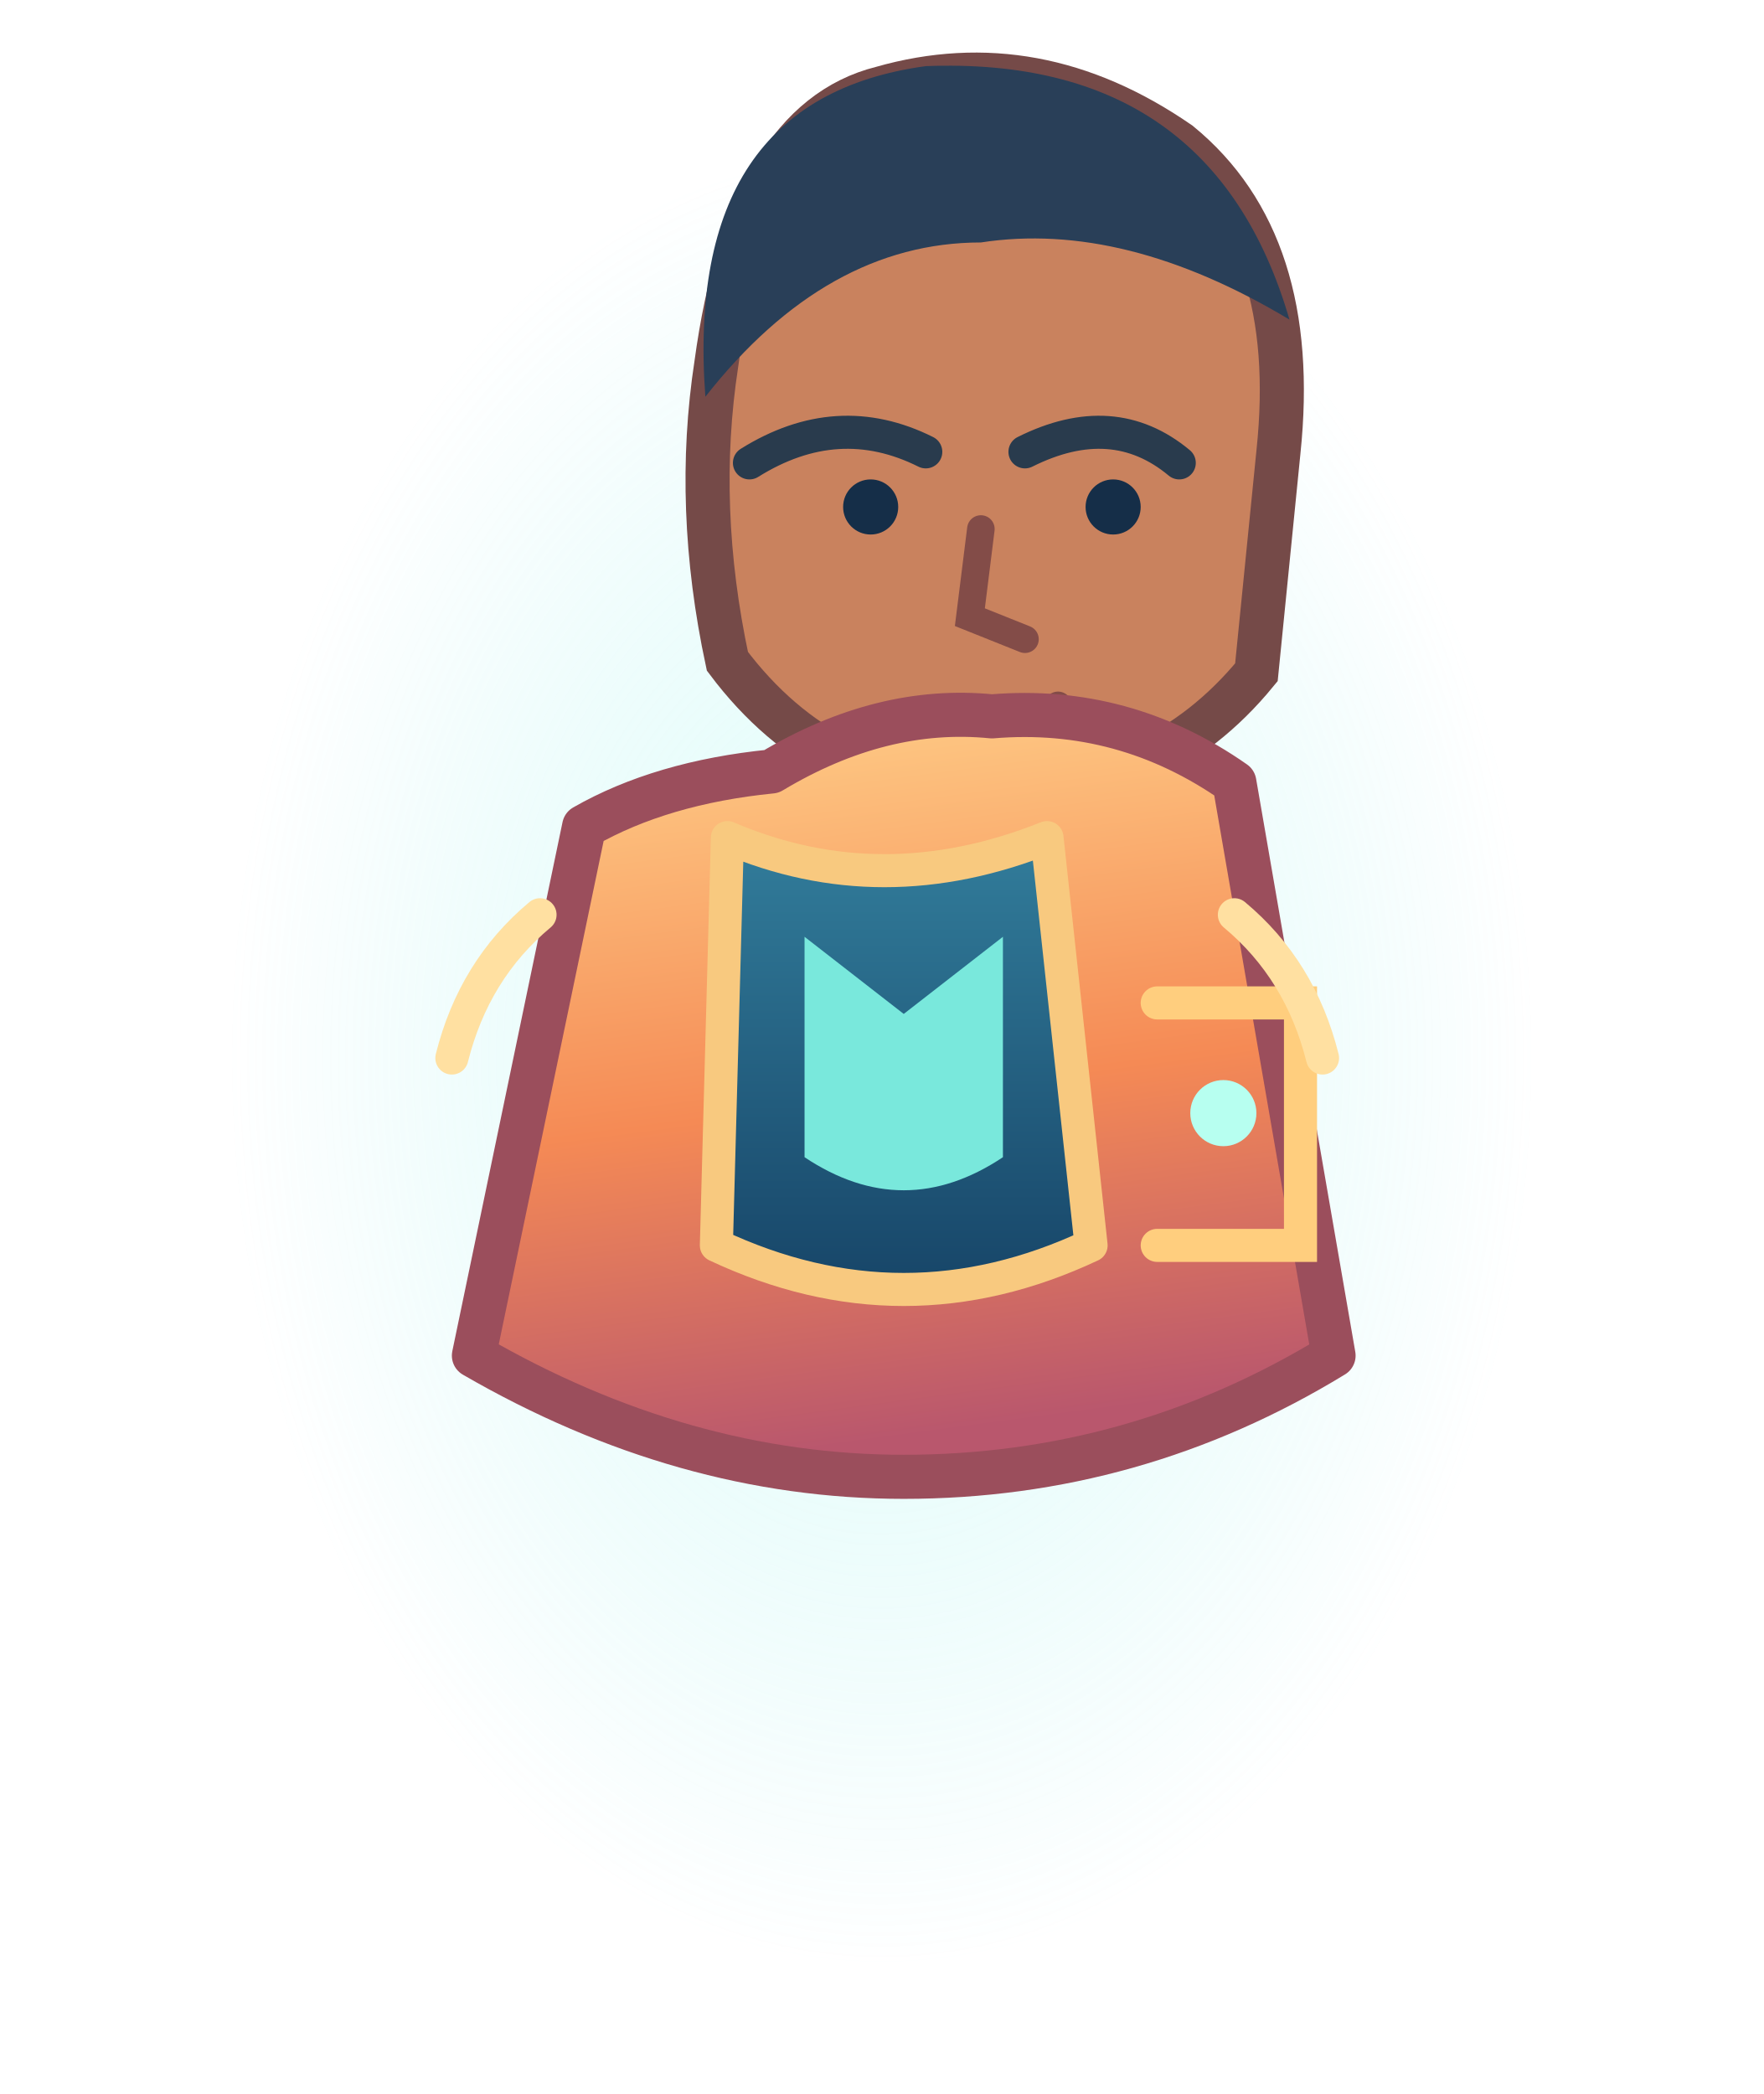
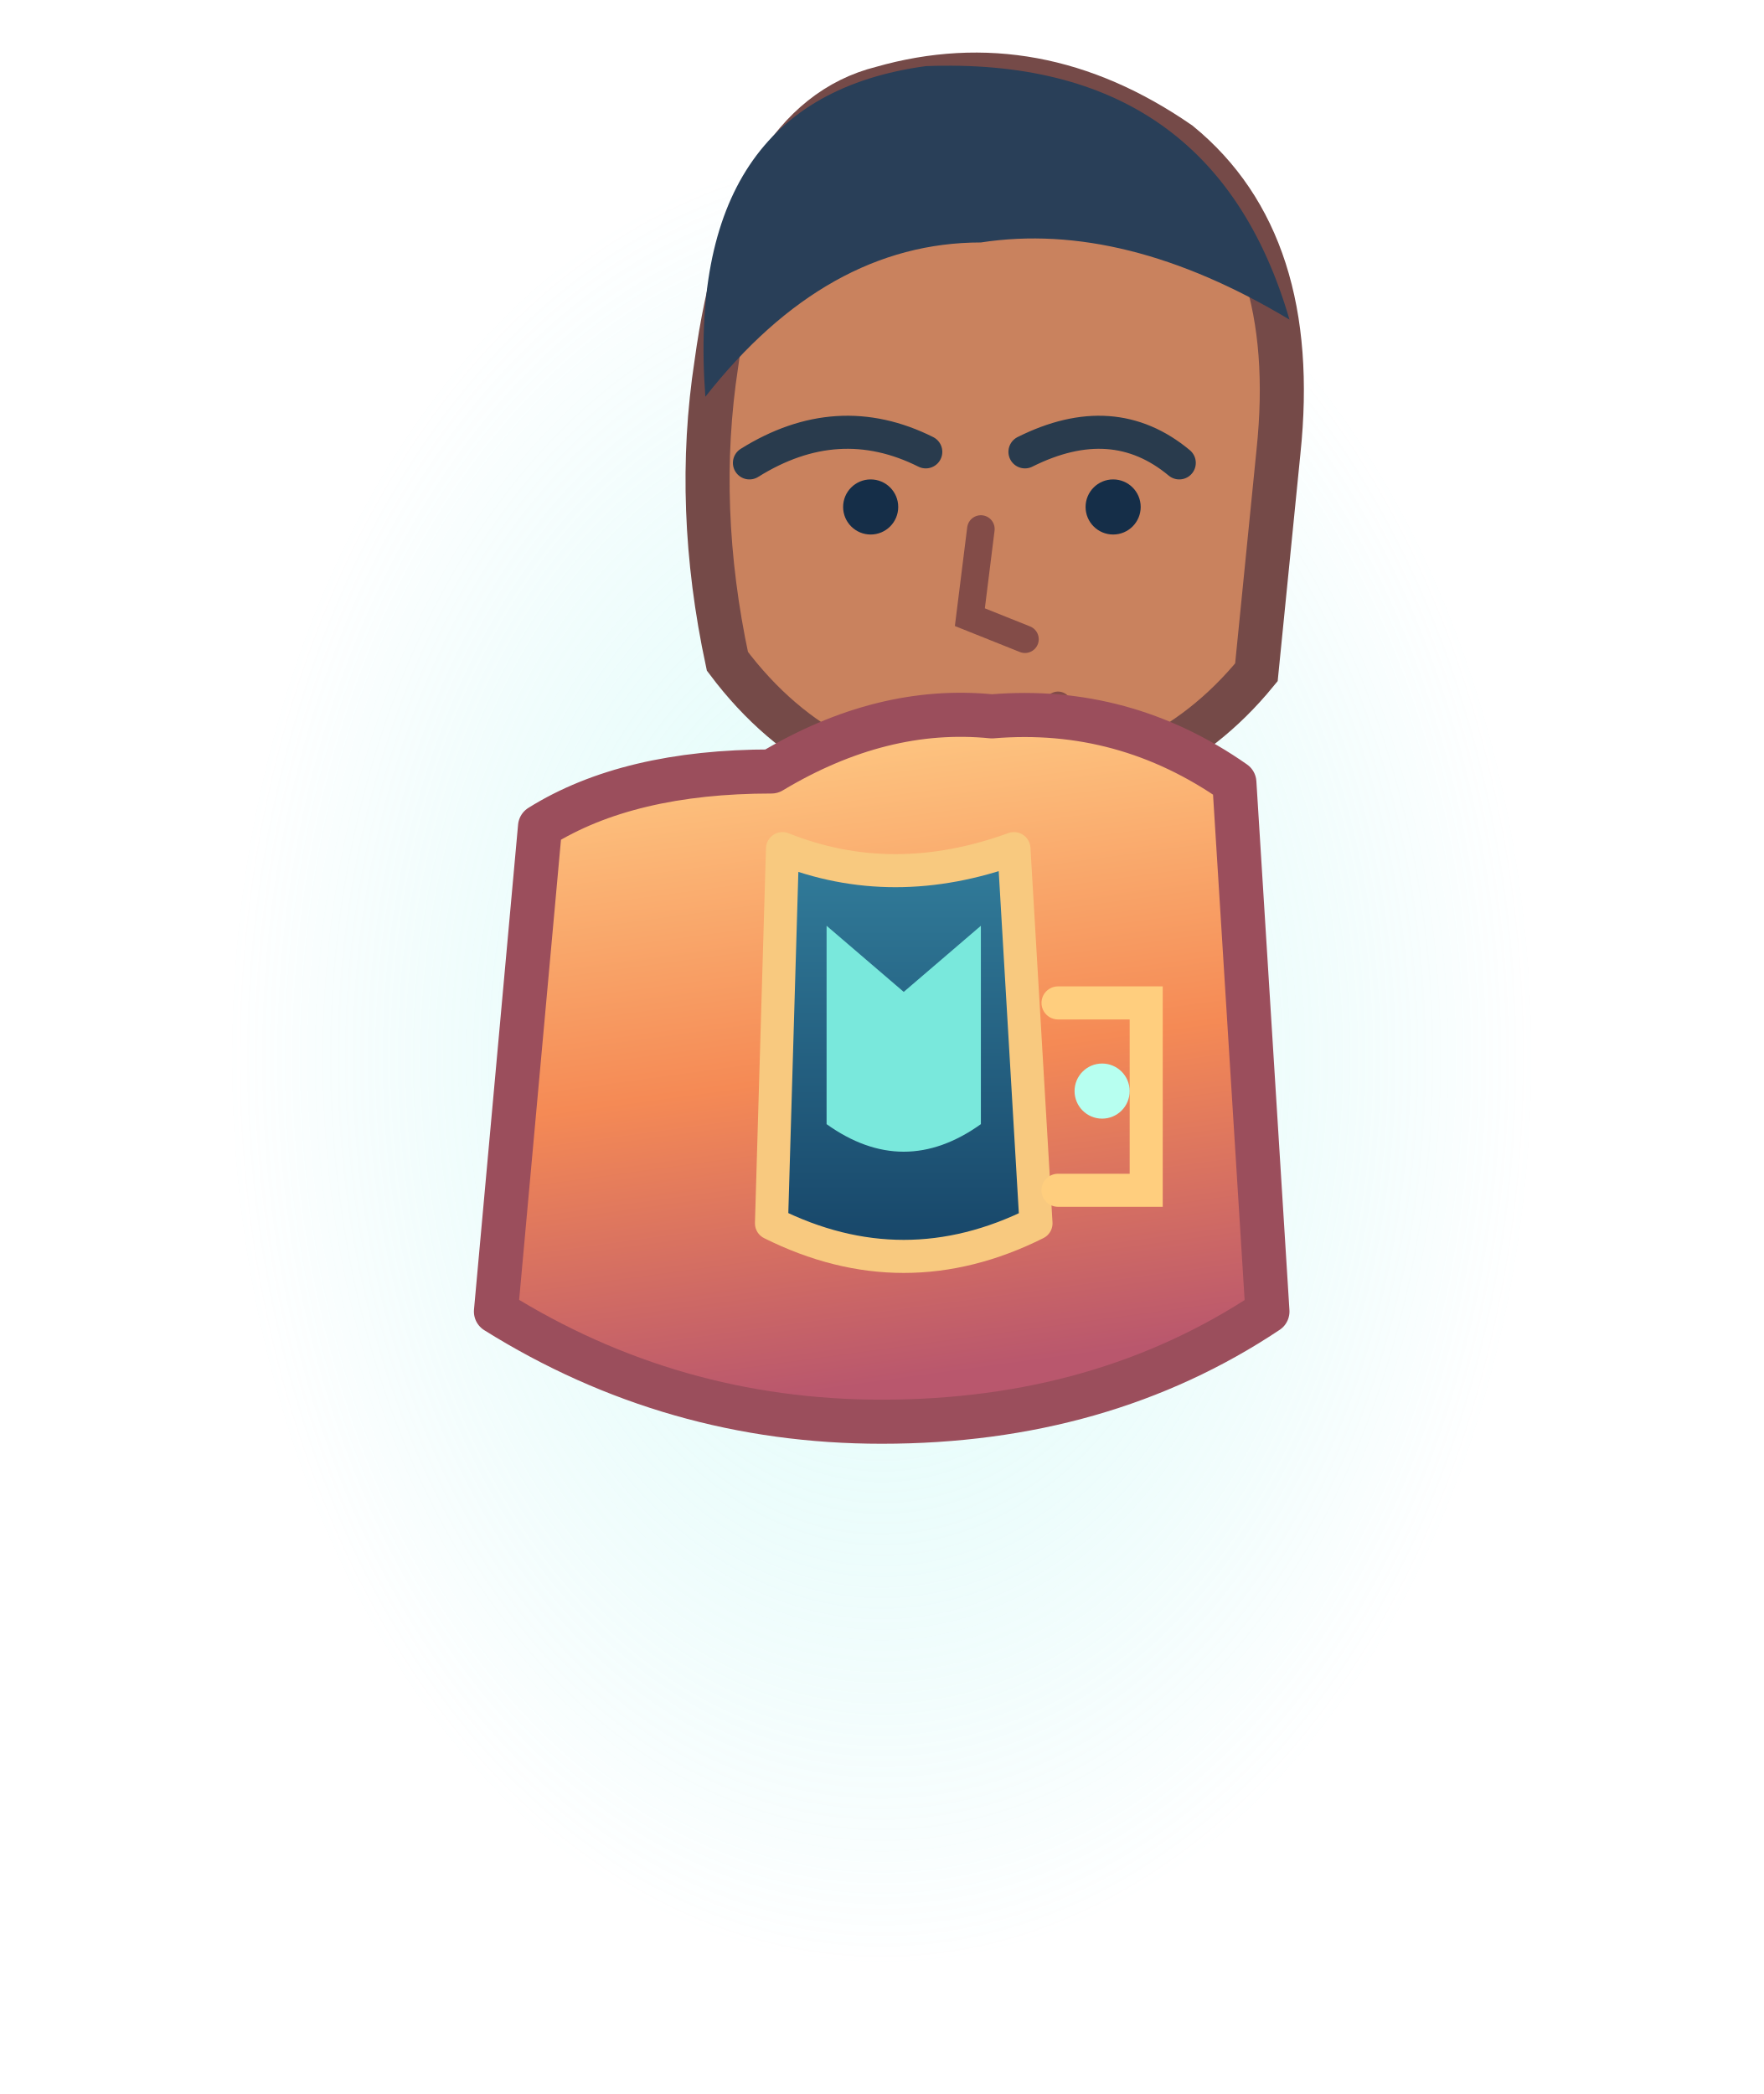
<svg xmlns="http://www.w3.org/2000/svg" width="160" height="190" viewBox="0 0 160 190">
  <defs>
    <linearGradient id="suit" x2=".15" y2="1">
      <stop stop-color="#ffd18a" />
      <stop offset=".56" stop-color="#f58a55" />
      <stop offset="1" stop-color="#b9576d" />
    </linearGradient>
    <linearGradient id="torso" x2="0" y2="1">
      <stop stop-color="#327d9b" />
      <stop offset="1" stop-color="#174568" />
    </linearGradient>
    <radialGradient id="glow">
      <stop stop-color="#abfff1" stop-opacity=".34" />
      <stop offset="1" stop-color="#70e5e6" stop-opacity="0" />
    </radialGradient>
  </defs>
  <ellipse cx="80" cy="96" rx="60" ry="82" fill="url(#glow)" />
  <path d="M66 60q-3-14-1-27 3-22 15-25 14-4 27 5 11 9 9 28l-2 20q-9 11-24 11-15 0-24-12Z" fill="#c9825e" stroke="#754a48" stroke-width="4" />
  <path d="M64 36Q62 9 84 6q26-1 33 23-15-9-28-7-14 0-25 14Z" fill="#293f58" />
  <path d="M68 42q8-5 16-1m9 0q8-4 14 1" fill="none" stroke="#293b4d" stroke-width="3" stroke-linecap="round" />
  <circle cx="79" cy="46" r="2.5" fill="#152e48" />
  <circle cx="101" cy="46" r="2.5" fill="#152e48" />
  <path d="m89 48-1 8 5 2m-11 7q7 4 14-1" fill="none" stroke="#834c48" stroke-width="2.5" stroke-linecap="round" />
-   <path d="M70 70q10-6 20-5 12-1 22 6l9 52q-18 11-39 11-20 0-39-11l10-48q7-4 17-5Z" fill="url(#suit)" stroke="#9b4e5c" stroke-width="4" stroke-linejoin="round" />
-   <path d="M66 76q14 6 29 0l4 37q-17 8-34 0Z" fill="url(#torso)" stroke="#f8c97f" stroke-width="3" stroke-linejoin="round" />
-   <path d="m73 85 9 7 9-7v20q-9 6-18 0Z" fill="#79e8dc" />
-   <path d="M105 91h13v22h-13" fill="none" stroke="#ffce7e" stroke-width="3" stroke-linecap="round" />
-   <circle cx="111" cy="101" r="3" fill="#b7fff0" />
-   <path d="M49 83q-6 5-8 13m71-13q6 5 8 13" fill="none" stroke="#ffe0a1" stroke-width="3" stroke-linecap="round" />
+   <path d="M70 70q10-6 20-5 12-1 22 6l3 48q-15 10-35 10-19 0-35-10l4-44q8-5 21-5Z" fill="url(#suit)" stroke="#9b4e5c" stroke-width="4" stroke-linejoin="round" />
+   <path d="M71 77q10 4 21 0l2 34q-12 6-24 0Z" fill="url(#torso)" stroke="#f8c97f" stroke-width="3" stroke-linejoin="round" />
+   <path d="m75 84 7 6 7-6v18q-7 5-14 0Z" fill="#79e8dc" />
+   <path d="M96 91h8v17h-8" fill="none" stroke="#ffce7e" stroke-width="3" stroke-linecap="round" />
+   <circle cx="100" cy="99" r="2.5" fill="#b7fff0" />
</svg>
